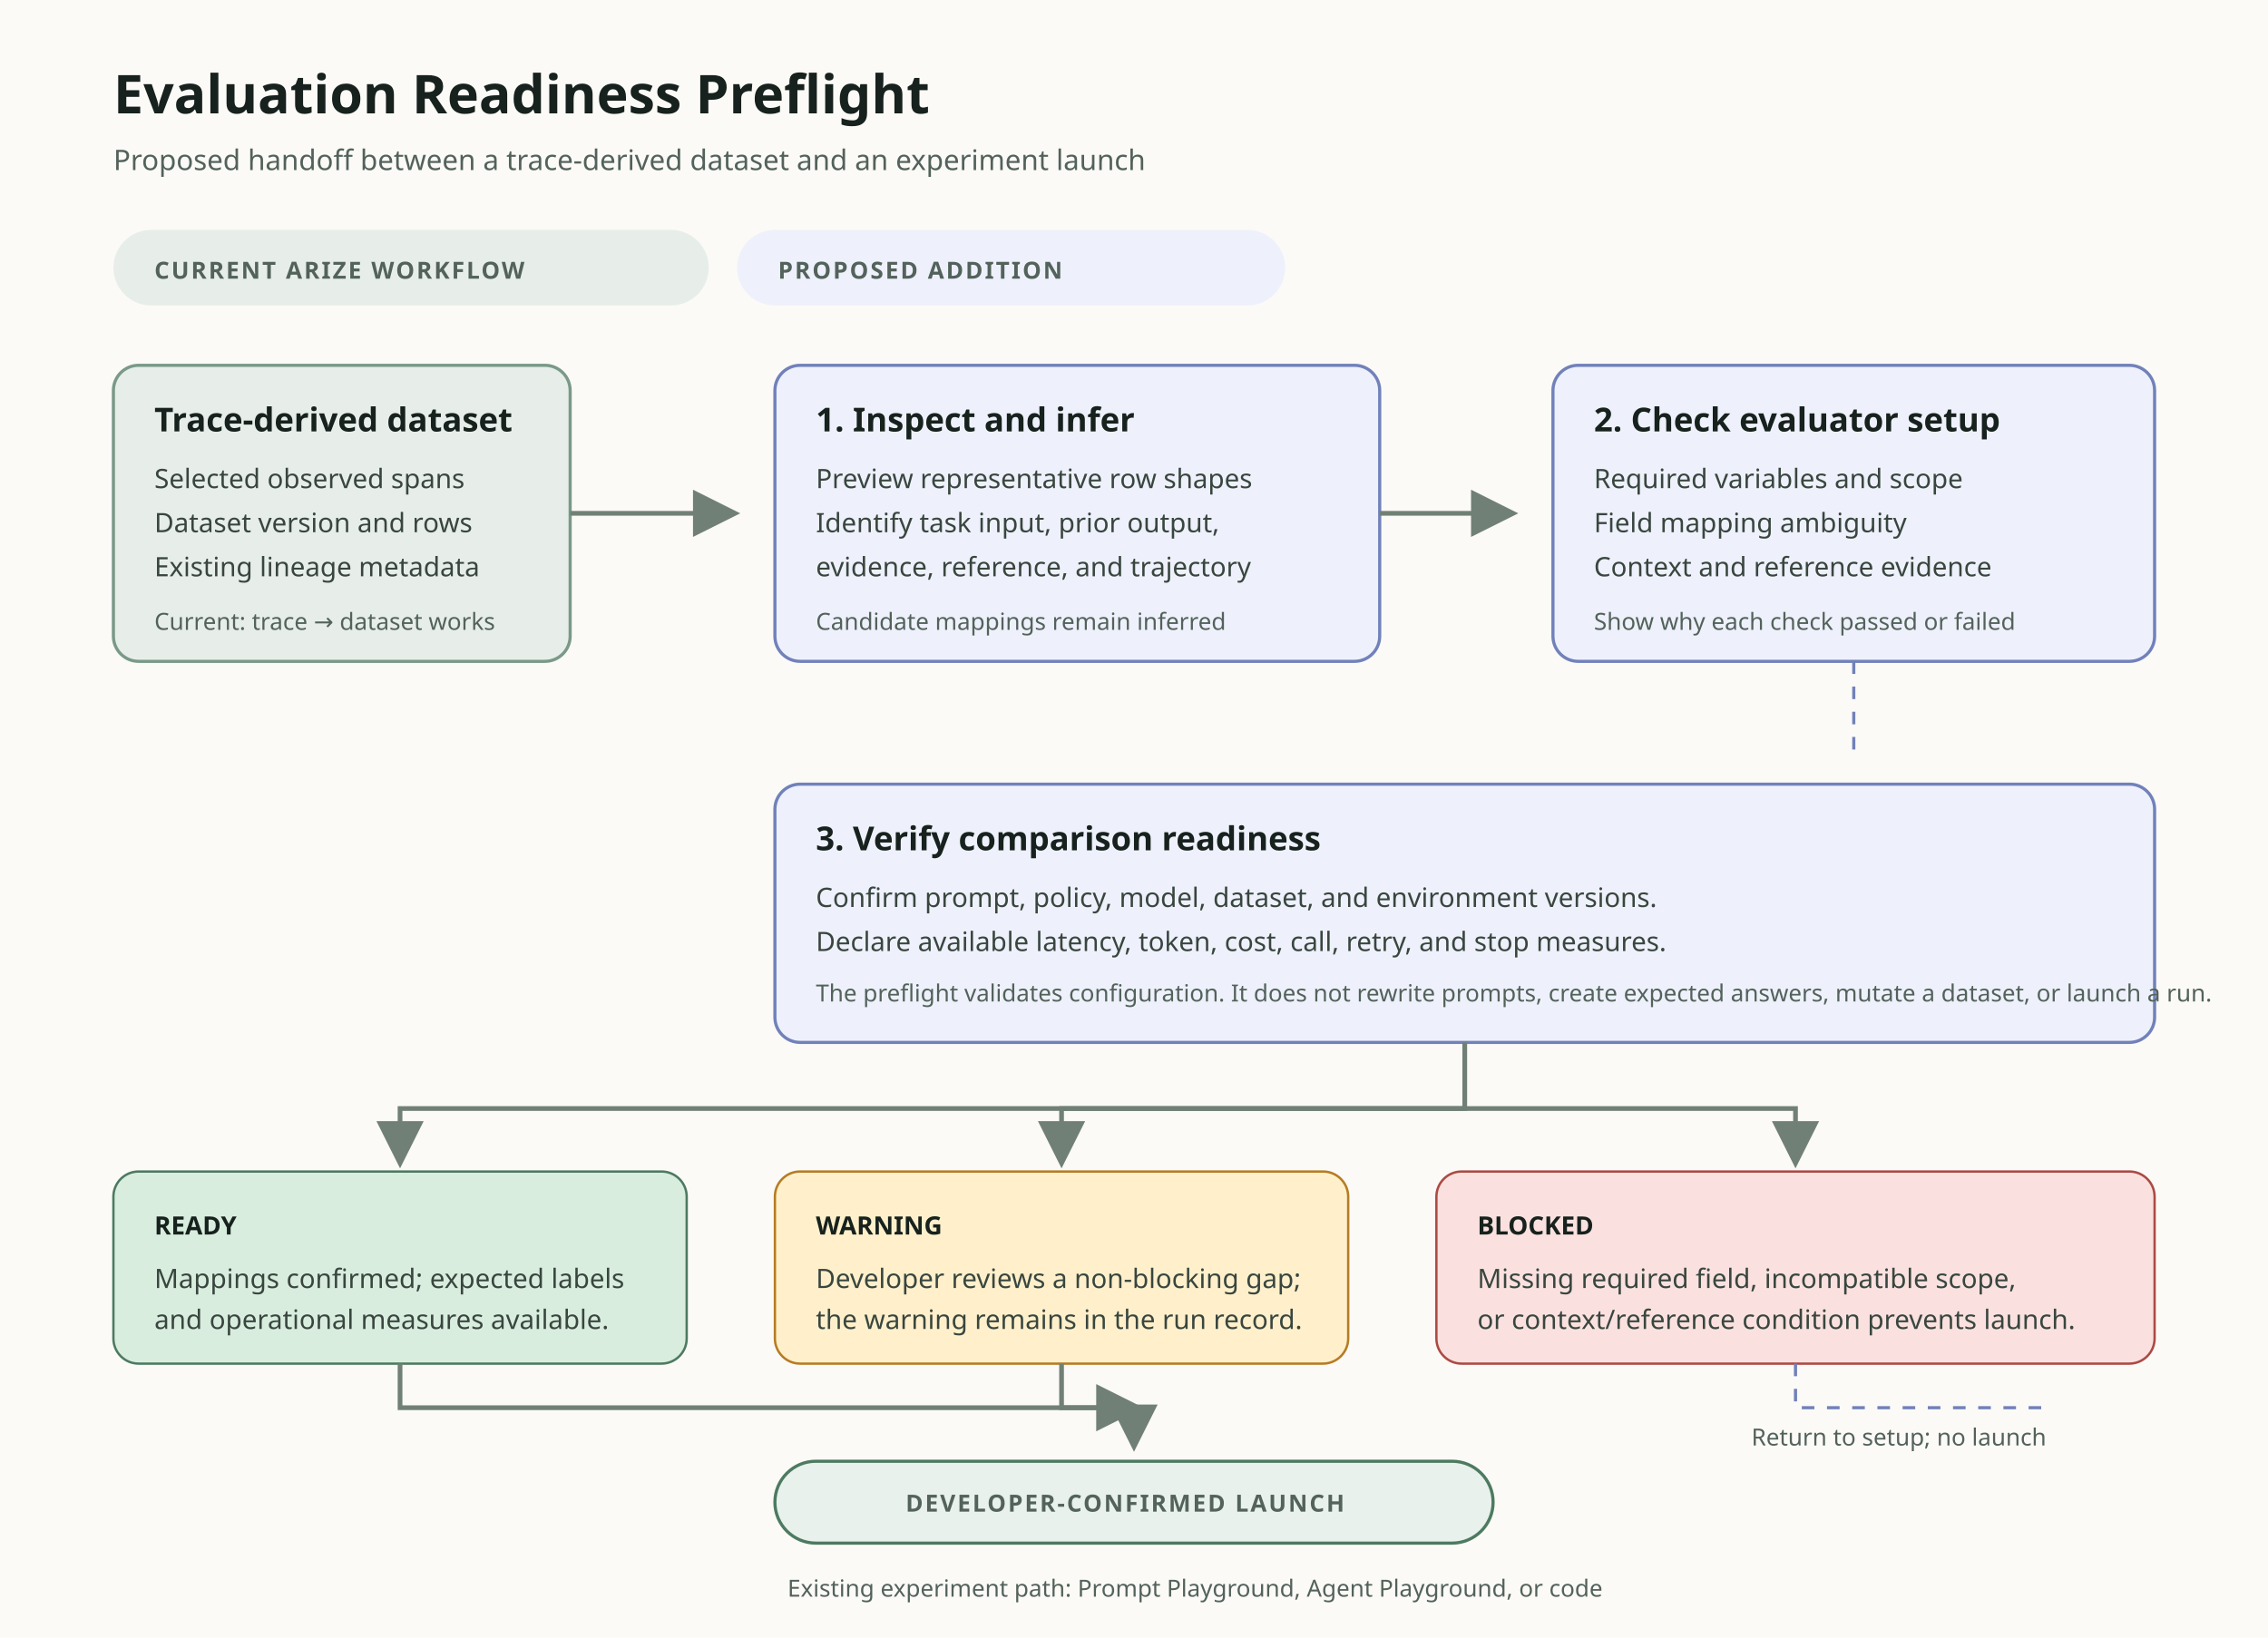
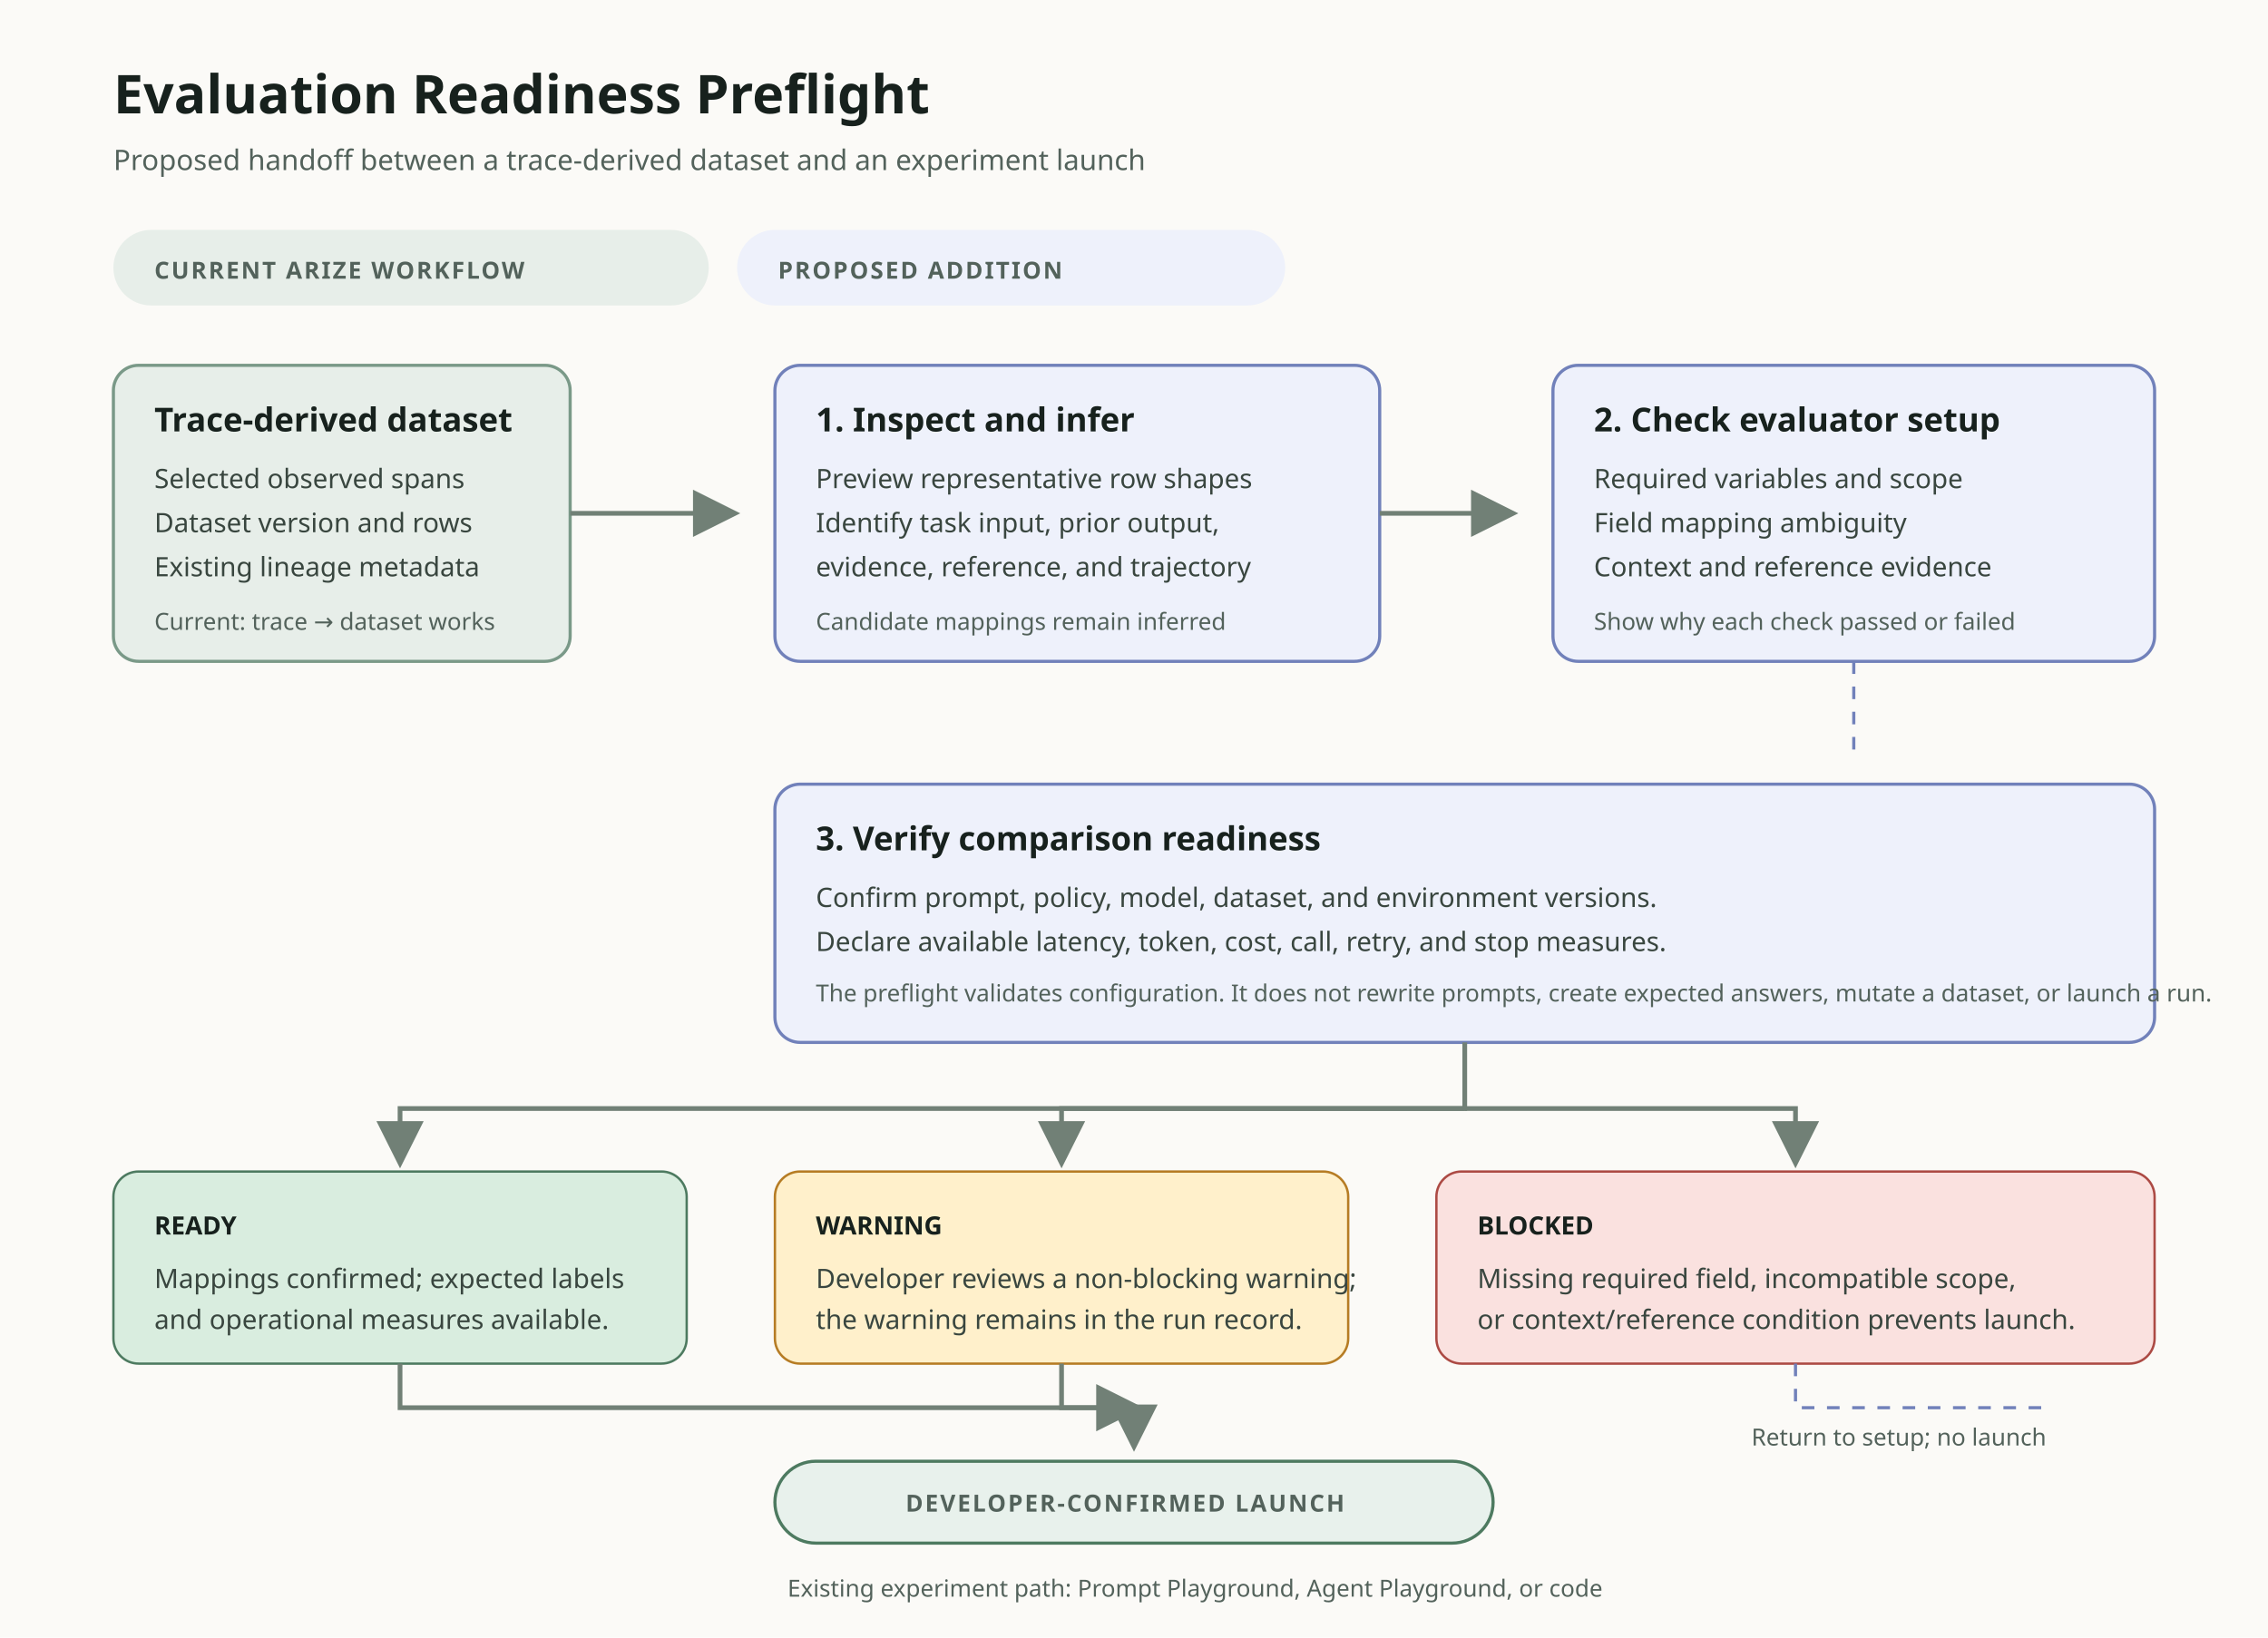
<svg xmlns="http://www.w3.org/2000/svg" width="1440" height="1040" viewBox="0 0 1440 1040" role="img" aria-labelledby="title description">
  <style>
    .bg { fill: #fbfaf7; }
    .title { font: 700 34px ui-sans-serif, system-ui, sans-serif; fill: #17211d; }
    .subtitle { font: 400 18px ui-sans-serif, system-ui, sans-serif; fill: #53625b; }
    .label { font: 700 15px ui-sans-serif, system-ui, sans-serif; letter-spacing: .08em; fill: #53625b; }
    .head { font: 700 21px ui-sans-serif, system-ui, sans-serif; fill: #17211d; }
    .body { font: 400 17px ui-sans-serif, system-ui, sans-serif; fill: #39463f; }
    .small { font: 400 15px ui-sans-serif, system-ui, sans-serif; fill: #53625b; }
    .state { font: 700 16px ui-sans-serif, system-ui, sans-serif; fill: #17211d; }
    .current { fill: #e7eee9; stroke: #7a9988; stroke-width: 2; }
    .proposed { fill: #eef1fb; stroke: #7181ba; stroke-width: 2; }
    .launch { fill: #e8f1ec; stroke: #4d7a60; stroke-width: 2; }
    .status-ready { fill: #d9eddf; stroke: #4d7a60; stroke-width: 1.5; }
    .status-warning { fill: #fff0cb; stroke: #b67c24; stroke-width: 1.5; }
    .status-blocked { fill: #fae1df; stroke: #ac4a44; stroke-width: 1.5; }
    .line { stroke: #718076; stroke-width: 3; fill: none; marker-end: url(#arrow); }
    .dash { stroke: #7181ba; stroke-width: 2; stroke-dasharray: 8 8; fill: none; }
  </style>
  <defs>
    <marker id="arrow" markerWidth="10" markerHeight="10" refX="8" refY="5" orient="auto">
      <path d="M 0 0 L 10 5 L 0 10 z" fill="#718076" />
    </marker>
  </defs>
  <rect class="bg" width="1440" height="1040" />
  <text class="title" x="72" y="72">Evaluation Readiness Preflight</text>
  <text class="subtitle" x="72" y="108">Proposed handoff between a trace-derived dataset and an experiment launch</text>
  <rect x="72" y="146" width="378" height="48" rx="24" fill="#e7eee9" />
  <text class="label" x="98" y="177">CURRENT ARIZE WORKFLOW</text>
  <rect x="468" y="146" width="348" height="48" rx="24" fill="#eef1fb" />
  <text class="label" x="494" y="177" fill="#46568c">PROPOSED ADDITION</text>
  <rect class="current" x="72" y="232" width="290" height="188" rx="16" />
  <text class="head" x="98" y="274">Trace-derived dataset</text>
  <text class="body" x="98" y="310">Selected observed spans</text>
  <text class="body" x="98" y="338">Dataset version and rows</text>
  <text class="body" x="98" y="366">Existing lineage metadata</text>
  <text class="small" x="98" y="400">Current: trace → dataset works</text>
  <path class="line" d="M 362 326 L 464 326" />
  <rect class="proposed" x="492" y="232" width="384" height="188" rx="16" />
  <text class="head" x="518" y="274">1. Inspect and infer</text>
  <text class="body" x="518" y="310">Preview representative row shapes</text>
  <text class="body" x="518" y="338">Identify task input, prior output,</text>
  <text class="body" x="518" y="366">evidence, reference, and trajectory</text>
  <text class="small" x="518" y="400">Candidate mappings remain inferred</text>
  <path class="line" d="M 876 326 L 958 326" />
  <rect class="proposed" x="986" y="232" width="382" height="188" rx="16" />
  <text class="head" x="1012" y="274">2. Check evaluator setup</text>
  <text class="body" x="1012" y="310">Required variables and scope</text>
  <text class="body" x="1012" y="338">Field mapping ambiguity</text>
  <text class="body" x="1012" y="366">Context and reference evidence</text>
  <text class="small" x="1012" y="400">Show why each check passed or failed</text>
  <path class="dash" d="M 1177 420 L 1177 476" />
  <rect class="proposed" x="492" y="498" width="876" height="164" rx="16" />
  <text class="head" x="518" y="540">3. Verify comparison readiness</text>
  <text class="body" x="518" y="576">Confirm prompt, policy, model, dataset, and environment versions.</text>
  <text class="body" x="518" y="604">Declare available latency, token, cost, call, retry, and stop measures.</text>
  <text class="small" x="518" y="636">The preflight validates configuration. It does not rewrite prompts, create expected answers, mutate a dataset, or launch a run.</text>
  <path class="line" d="M 930 662 L 930 704 L 254 704 L 254 736" />
  <path class="line" d="M 930 704 L 674 704 L 674 736" />
  <path class="line" d="M 930 704 L 1140 704 L 1140 736" />
  <rect class="status-ready" x="72" y="744" width="364" height="122" rx="16" />
  <text class="state" x="98" y="784">READY</text>
  <text class="body" x="98" y="818">Mappings confirmed; expected labels</text>
  <text class="body" x="98" y="844">and operational measures available.</text>
  <rect class="status-warning" x="492" y="744" width="364" height="122" rx="16" />
  <text class="state" x="518" y="784">WARNING</text>
-   <text class="body" x="518" y="818">Developer reviews a non-blocking gap;</text>
+   <text class="body" x="518" y="818">Developer reviews a non-blocking warning;</text>
  <text class="body" x="518" y="844">the warning remains in the run record.</text>
  <rect class="status-blocked" x="912" y="744" width="456" height="122" rx="16" />
  <text class="state" x="938" y="784">BLOCKED</text>
  <text class="body" x="938" y="818">Missing required field, incompatible scope,</text>
  <text class="body" x="938" y="844">or context/reference condition prevents launch.</text>
  <path class="line" d="M 254 866 L 254 894 L 720 894 L 720 916" />
  <path class="line" d="M 674 866 L 674 894 L 720 894" />
  <path class="dash" d="M 1140 866 L 1140 894 L 1296 894" />
  <text class="small" x="1112" y="918">Return to setup; no launch</text>
  <rect class="launch" x="492" y="928" width="456" height="52" rx="26" />
  <text class="label" x="575" y="960" fill="#31543e">DEVELOPER-CONFIRMED LAUNCH</text>
  <text class="small" x="500" y="1014">Existing experiment path: Prompt Playground, Agent Playground, or code</text>
</svg>
